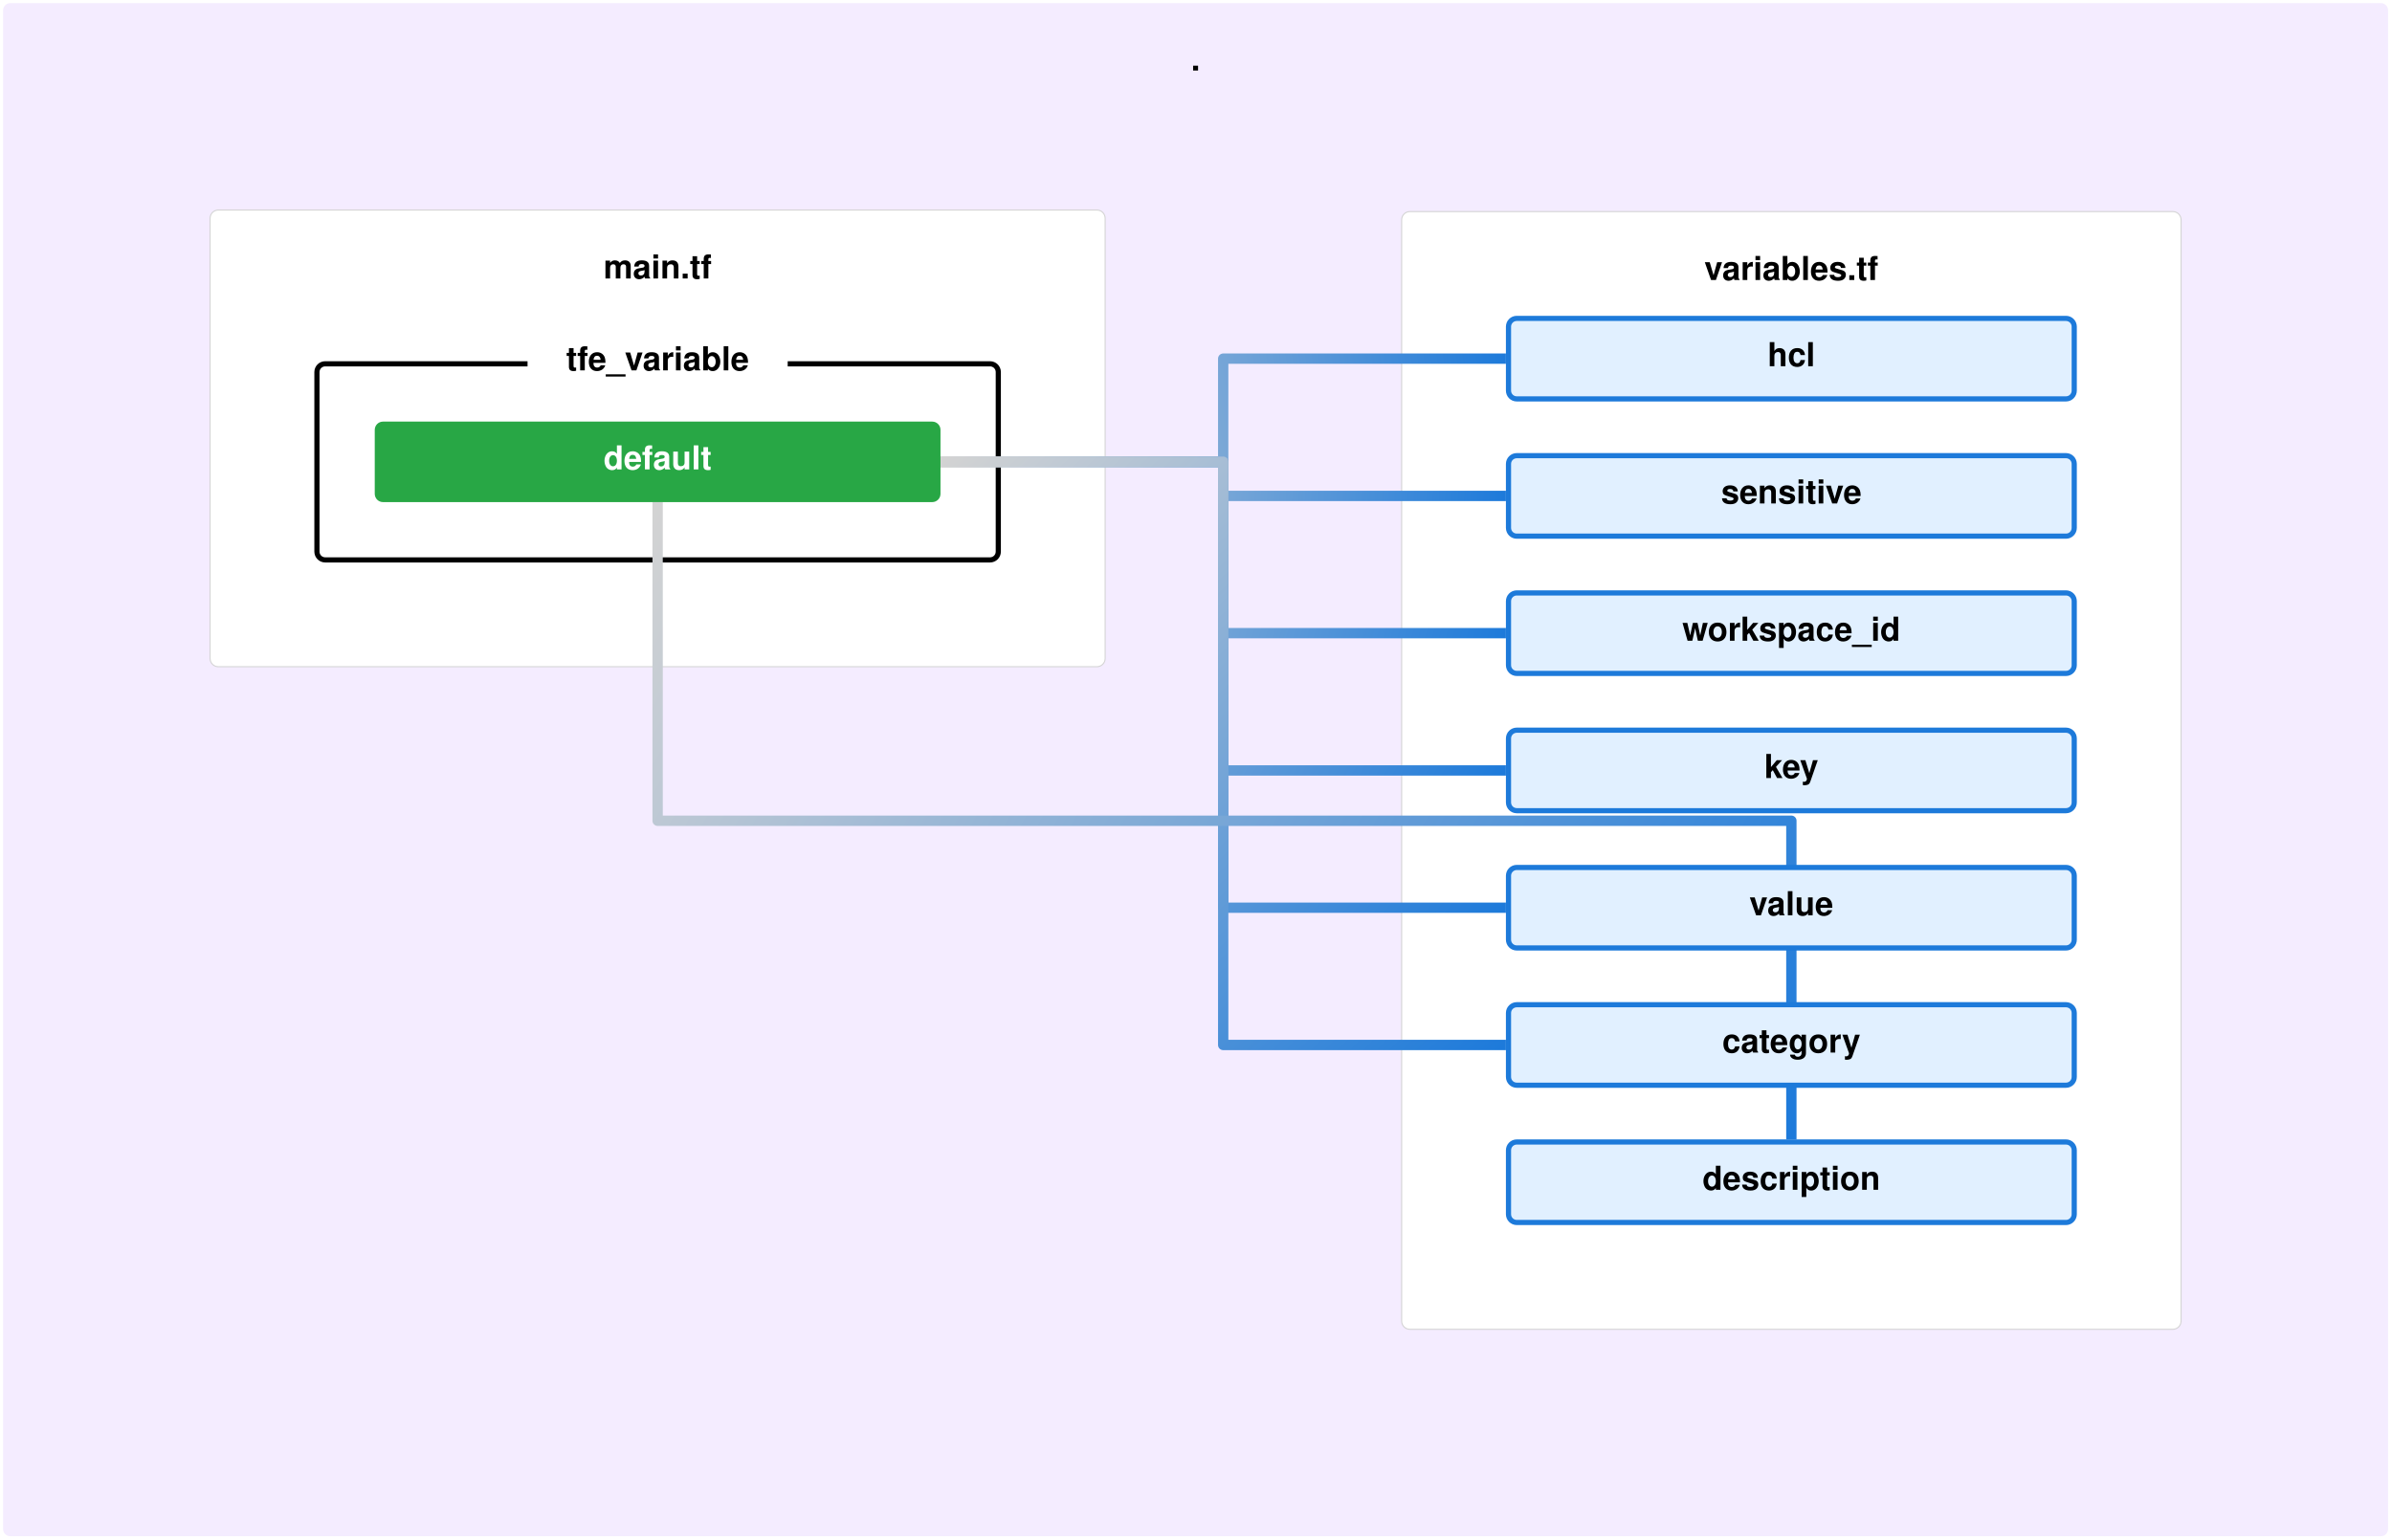
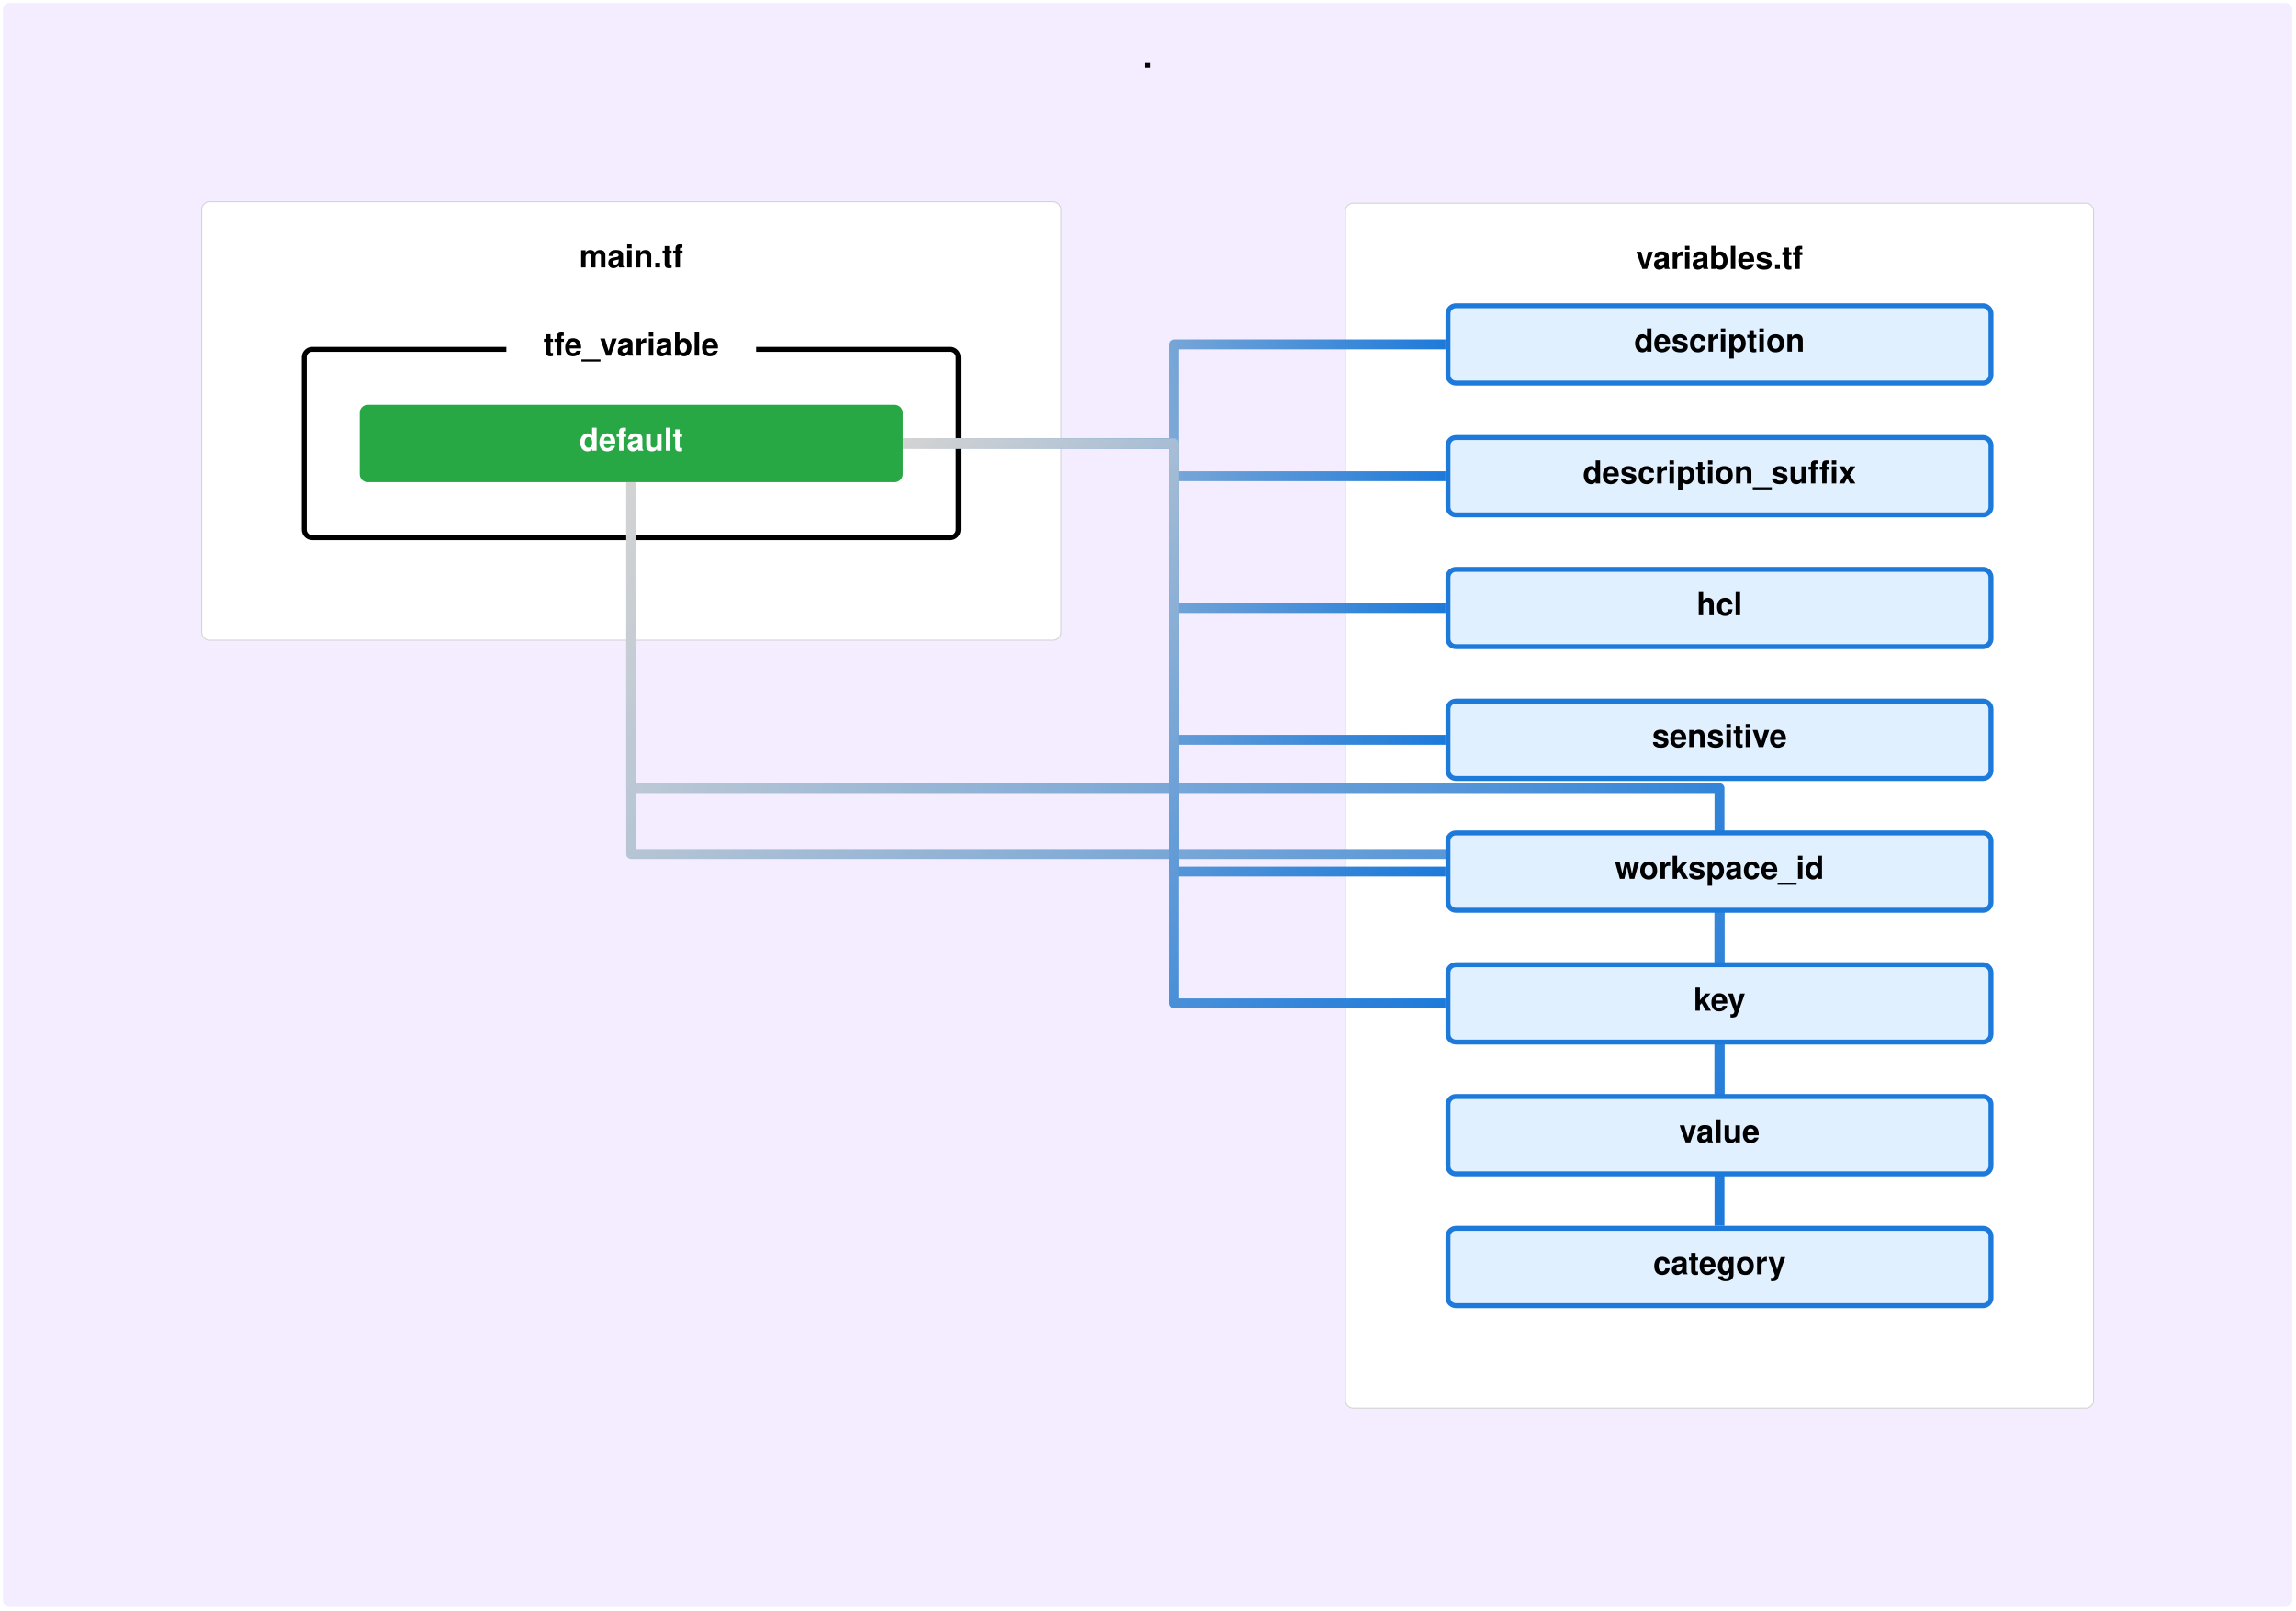
- <svg xmlns="http://www.w3.org/2000/svg" version="1.1" width="231.7" height="149.2">
+ <svg xmlns="http://www.w3.org/2000/svg" version="1.1" width="231.7" height="162.5">
  <defs>
-     <linearGradient id="kFvRXTWgdJbp" x1="674px" x2="1221.7px" y1="400px" y2="300px" gradientUnits="userSpaceOnUse">
+     <linearGradient id="GMmqMwUWwPne" x1="674px" x2="1221.7px" y1="400px" y2="699px" gradientUnits="userSpaceOnUse">
      <stop offset="0" stop-color="rgb(211,211,211)" stop-opacity="1" />
      <stop offset="1" stop-color="rgb(29,122,218)" stop-opacity="1" />
    </linearGradient>
-     <linearGradient id="vhAICdyUSJzy" x1="674px" x2="1221.7px" y1="400px" y2="699px" gradientUnits="userSpaceOnUse">
+     <linearGradient id="JuGqyVauAmZJ" x1="400px" x2="1498.2px" y1="439px" y2="1056.5px" gradientUnits="userSpaceOnUse">
      <stop offset="0" stop-color="rgb(211,211,211)" stop-opacity="1" />
      <stop offset="1" stop-color="rgb(29,122,218)" stop-opacity="1" />
    </linearGradient>
-     <linearGradient id="blPMSJcJFZwM" x1="674px" x2="1221.7px" y1="400px" y2="433px" gradientUnits="userSpaceOnUse">
+     <linearGradient id="SuSpFyTUQuAf" x1="674px" x2="1221.7px" y1="400px" y2="832px" gradientUnits="userSpaceOnUse">
      <stop offset="0" stop-color="rgb(211,211,211)" stop-opacity="1" />
      <stop offset="1" stop-color="rgb(29,122,218)" stop-opacity="1" />
    </linearGradient>
-     <linearGradient id="lGNMkFNiArQF" x1="674px" x2="1221.7px" y1="400px" y2="832px" gradientUnits="userSpaceOnUse">
+     <linearGradient id="wLNLNpQkRZkL" x1="400px" x2="1498.2px" y1="439px" y2="1189.5px" gradientUnits="userSpaceOnUse">
      <stop offset="0" stop-color="rgb(211,211,211)" stop-opacity="1" />
      <stop offset="1" stop-color="rgb(29,122,218)" stop-opacity="1" />
    </linearGradient>
-     <linearGradient id="mccTmLQzqUrQ" x1="674px" x2="1221.7px" y1="400px" y2="566px" gradientUnits="userSpaceOnUse">
+     <linearGradient id="WmkeMhrTGKbQ" x1="674px" x2="1221.7px" y1="400px" y2="300px" gradientUnits="userSpaceOnUse">
      <stop offset="0" stop-color="rgb(211,211,211)" stop-opacity="1" />
      <stop offset="1" stop-color="rgb(29,122,218)" stop-opacity="1" />
    </linearGradient>
-     <linearGradient id="IndUuEfBCIoz" x1="674px" x2="1221.7px" y1="400px" y2="965px" gradientUnits="userSpaceOnUse">
+     <linearGradient id="toEIOgDTBmXq" x1="674px" x2="1221.7px" y1="400px" y2="433px" gradientUnits="userSpaceOnUse">
      <stop offset="0" stop-color="rgb(211,211,211)" stop-opacity="1" />
      <stop offset="1" stop-color="rgb(29,122,218)" stop-opacity="1" />
    </linearGradient>
-     <linearGradient id="SpmcPOxiXVZK" x1="400px" x2="1498.2px" y1="439px" y2="1056.5px" gradientUnits="userSpaceOnUse">
+     <linearGradient id="FaNfTDLeGRzI" x1="674px" x2="1221.7px" y1="400px" y2="566px" gradientUnits="userSpaceOnUse">
+       <stop offset="0" stop-color="rgb(211,211,211)" stop-opacity="1" />
+       <stop offset="1" stop-color="rgb(29,122,218)" stop-opacity="1" />
+     </linearGradient>
+     <linearGradient id="tWIIyDknxLLC" x1="674px" x2="1221.7px" y1="400px" y2="965px" gradientUnits="userSpaceOnUse">
      <stop offset="0" stop-color="rgb(211,211,211)" stop-opacity="1" />
      <stop offset="1" stop-color="rgb(29,122,218)" stop-opacity="1" />
    </linearGradient>
  </defs>
  <g transform="translate(23.7,4.75) scale(0.1,0.1)">
-     <path fill="rgb(244,236,255)" stroke="rgb(255,255,255)" paint-order="fill stroke markers" d=" M 921.1 -45.5 L 2069.2 -45.5 L 2069.2 -45.5 A 8 8 0 0 1 2077.2 -37.5 L 2077.2 1434 L 2077.2 1434 A 8 8 0 0 1 2069.2 1442 L -227 1442 L -227 1442 A 8 8 0 0 1 -235 1434 L -235 -37.5 L -235 -37.5 A 8 8 0 0 1 -227 -45.5 L 921.1 -45.5 Z" fill-opacity="1" stroke-opacity="1" stroke-miterlimit="10" stroke-width="2" />
+     <path fill="rgb(244,236,255)" stroke="rgb(255,255,255)" paint-order="fill stroke markers" d=" M 921.1 -45.5 L 2069.2 -45.5 L 2069.2 -45.5 A 8 8 0 0 1 2077.2 -37.5 L 2077.2 1567 L 2077.2 1567 A 8 8 0 0 1 2069.2 1575 L -227 1575 L -227 1575 A 8 8 0 0 1 -235 1567 L -235 -37.5 L -235 -37.5 A 8 8 0 0 1 -227 -45.5 L 921.1 -45.5 Z" fill-opacity="1" stroke-opacity="1" stroke-miterlimit="10" stroke-width="2" />
    <text fill="rgb(0,0,0)" stroke="none" font-family="Avenir, Helvetica, Arial, sans-serif" font-size="32px" font-style="normal" font-weight="bold" text-decoration="normal" x="921.1" y="29.5" text-anchor="middle" dominant-baseline="text-after-edge" fill-opacity="1">.</text>
-     <path fill="rgb(255,255,255)" stroke="rgb(211,211,211)" paint-order="fill stroke markers" d=" M 1498.2 157.5 L 1867.7 157.5 L 1867.7 157.5 A 8 8 0 0 1 1875.7 165.5 L 1875.7 1232.5 L 1875.7 1232.5 A 8 8 0 0 1 1867.7 1240.5 L 1128.7 1240.5 L 1128.7 1240.5 A 8 8 0 0 1 1120.7 1232.5 L 1120.7 165.5 L 1120.7 165.5 A 8 8 0 0 1 1128.7 157.5 L 1498.2 157.5 Z" fill-opacity="1" stroke-opacity="1" stroke-miterlimit="10" />
+     <path fill="rgb(255,255,255)" stroke="rgb(211,211,211)" paint-order="fill stroke markers" d=" M 1498.2 157.5 L 1867.7 157.5 L 1867.7 157.5 A 8 8 0 0 1 1875.7 165.5 L 1875.7 1365.5 L 1875.7 1365.5 A 8 8 0 0 1 1867.7 1373.5 L 1128.7 1373.5 L 1128.7 1373.5 A 8 8 0 0 1 1120.7 1365.5 L 1120.7 165.5 L 1120.7 165.5 A 8 8 0 0 1 1128.7 157.5 L 1498.2 157.5 Z" fill-opacity="1" stroke-opacity="1" stroke-miterlimit="10" />
    <text fill="rgb(0,0,0)" stroke="none" font-family="Avenir, Helvetica, Arial, sans-serif" font-size="32px" font-style="normal" font-weight="bold" text-decoration="normal" x="1498.2" y="232.5" text-anchor="middle" dominant-baseline="text-after-edge" fill-opacity="1">variables.tf</text>
    <path fill="rgb(255,255,255)" stroke="rgb(211,211,211)" paint-order="fill stroke markers" d=" M 400 156 L 825.5 156 L 825.5 156 A 8 8 0 0 1 833.5 164 L 833.5 590.5 L 833.5 590.5 A 8 8 0 0 1 825.5 598.5 L -25.5 598.5 L -25.5 598.5 A 8 8 0 0 1 -33.5 590.5 L -33.5 164 L -33.5 164 A 8 8 0 0 1 -25.5 156 L 400 156 Z" fill-opacity="1" stroke-opacity="1" stroke-miterlimit="10" />
    <text fill="rgb(0,0,0)" stroke="none" font-family="Avenir, Helvetica, Arial, sans-serif" font-size="32px" font-style="normal" font-weight="bold" text-decoration="normal" x="400" y="231" text-anchor="middle" dominant-baseline="text-after-edge" fill-opacity="1">main.tf</text>
    <path fill="rgb(255,255,255)" stroke="rgb(0,0,0)" paint-order="fill stroke markers" d=" M 400 305 L 722 305 L 722 305 A 8 8 0 0 1 730 313 L 730 487 L 730 487 A 8 8 0 0 1 722 495 L 78 495 L 78 495 A 8 8 0 0 1 70 487 L 70 313 L 70 313 A 8 8 0 0 1 78 305 L 400 305 Z" fill-opacity="1" stroke-opacity="1" stroke-miterlimit="10" stroke-width="5" />
    <rect fill="rgb(255,255,255)" stroke="none" x="274" y="256" width="252" height="96" fill-opacity="1" />
    <text fill="rgb(0,0,0)" stroke="none" font-family="Avenir, Helvetica, Arial, sans-serif" font-size="32px" font-style="normal" font-weight="bold" text-decoration="normal" x="400" y="320" text-anchor="middle" dominant-baseline="text-after-edge" fill-opacity="1">tfe_variable</text>
-     <path fill="none" stroke="url(#kFvRXTWgdJbp)" paint-order="fill stroke markers" d=" M 674 400 L 947.85 400 L 947.85 300 L 1221.7 300" stroke-linejoin="round" stroke-miterlimit="10" stroke-width="10" />
-     <path fill="none" stroke="url(#vhAICdyUSJzy)" paint-order="fill stroke markers" d=" M 674 400 L 947.85 400 L 947.85 699 L 1221.7 699" stroke-linejoin="round" stroke-miterlimit="10" stroke-width="10" />
-     <path fill="none" stroke="url(#blPMSJcJFZwM)" paint-order="fill stroke markers" d=" M 674 400 L 947.85 400 L 947.85 433 L 1221.7 433" stroke-linejoin="round" stroke-miterlimit="10" stroke-width="10" />
-     <path fill="none" stroke="url(#lGNMkFNiArQF)" paint-order="fill stroke markers" d=" M 674 400 L 947.85 400 L 947.85 832 L 1221.7 832" stroke-linejoin="round" stroke-miterlimit="10" stroke-width="10" />
-     <path fill="none" stroke="url(#mccTmLQzqUrQ)" paint-order="fill stroke markers" d=" M 674 400 L 947.85 400 L 947.85 566 L 1221.7 566" stroke-linejoin="round" stroke-miterlimit="10" stroke-width="10" />
-     <path fill="none" stroke="url(#IndUuEfBCIoz)" paint-order="fill stroke markers" d=" M 674 400 L 947.85 400 L 947.85 965 L 1221.7 965" stroke-linejoin="round" stroke-miterlimit="10" stroke-width="10" />
-     <path fill="none" stroke="url(#SpmcPOxiXVZK)" paint-order="fill stroke markers" d=" M 400 439 L 400 747.75 L 1498.2 747.75 L 1498.2 1056.5" stroke-linejoin="round" stroke-miterlimit="10" stroke-width="10" />
+     <path fill="none" stroke="url(#GMmqMwUWwPne)" paint-order="fill stroke markers" d=" M 674 400 L 947.85 400 L 947.85 699 L 1221.7 699" stroke-linejoin="round" stroke-miterlimit="10" stroke-width="10" />
+     <path fill="none" stroke="url(#JuGqyVauAmZJ)" paint-order="fill stroke markers" d=" M 400 439 L 400 747.75 L 1498.2 747.75 L 1498.2 1056.5" stroke-linejoin="round" stroke-miterlimit="10" stroke-width="10" />
+     <path fill="none" stroke="url(#SuSpFyTUQuAf)" paint-order="fill stroke markers" d=" M 674 400 L 947.85 400 L 947.85 832 L 1221.7 832" stroke-linejoin="round" stroke-miterlimit="10" stroke-width="10" />
+     <path fill="none" stroke="url(#wLNLNpQkRZkL)" paint-order="fill stroke markers" d=" M 400 439 L 400 814.25 L 1498.2 814.25 L 1498.2 1189.5" stroke-linejoin="round" stroke-miterlimit="10" stroke-width="10" />
+     <path fill="none" stroke="url(#WmkeMhrTGKbQ)" paint-order="fill stroke markers" d=" M 674 400 L 947.85 400 L 947.85 300 L 1221.7 300" stroke-linejoin="round" stroke-miterlimit="10" stroke-width="10" />
+     <path fill="none" stroke="url(#toEIOgDTBmXq)" paint-order="fill stroke markers" d=" M 674 400 L 947.85 400 L 947.85 433 L 1221.7 433" stroke-linejoin="round" stroke-miterlimit="10" stroke-width="10" />
+     <path fill="none" stroke="url(#FaNfTDLeGRzI)" paint-order="fill stroke markers" d=" M 674 400 L 947.85 400 L 947.85 566 L 1221.7 566" stroke-linejoin="round" stroke-miterlimit="10" stroke-width="10" />
+     <path fill="none" stroke="url(#tWIIyDknxLLC)" paint-order="fill stroke markers" d=" M 674 400 L 947.85 400 L 947.85 965 L 1221.7 965" stroke-linejoin="round" stroke-miterlimit="10" stroke-width="10" />
    <path fill="rgb(225,240,255)" stroke="rgb(29,122,218)" paint-order="fill stroke markers" d=" M 1498.2 261 L 1764.2 261 L 1764.2 261 A 8 8 0 0 1 1772.2 269 L 1772.2 331 L 1772.2 331 A 8 8 0 0 1 1764.2 339 L 1232.2 339 L 1232.2 339 A 8 8 0 0 1 1224.2 331 L 1224.2 269 L 1224.2 269 A 8 8 0 0 1 1232.2 261 L 1498.2 261 Z" fill-opacity="1" stroke-opacity="1" stroke-miterlimit="10" stroke-width="5" />
-     <text fill="rgb(0,0,0)" stroke="none" font-family="Avenir, Helvetica, Arial, sans-serif" font-size="32px" font-style="normal" font-weight="bold" text-decoration="normal" x="1498.2" y="316" text-anchor="middle" dominant-baseline="text-after-edge" fill-opacity="1">hcl</text>
+     <text fill="rgb(0,0,0)" stroke="none" font-family="Avenir, Helvetica, Arial, sans-serif" font-size="32px" font-style="normal" font-weight="bold" text-decoration="normal" x="1498.2" y="316" text-anchor="middle" dominant-baseline="text-after-edge" fill-opacity="1">description</text>
    <path fill="rgb(225,240,255)" stroke="rgb(29,122,218)" paint-order="fill stroke markers" d=" M 1498.2 394 L 1764.2 394 L 1764.2 394 A 8 8 0 0 1 1772.2 402 L 1772.2 464 L 1772.2 464 A 8 8 0 0 1 1764.2 472 L 1232.2 472 L 1232.2 472 A 8 8 0 0 1 1224.2 464 L 1224.2 402 L 1224.2 402 A 8 8 0 0 1 1232.2 394 L 1498.2 394 Z" fill-opacity="1" stroke-opacity="1" stroke-miterlimit="10" stroke-width="5" />
-     <text fill="rgb(0,0,0)" stroke="none" font-family="Avenir, Helvetica, Arial, sans-serif" font-size="32px" font-style="normal" font-weight="bold" text-decoration="normal" x="1498.2" y="449" text-anchor="middle" dominant-baseline="text-after-edge" fill-opacity="1">sensitive</text>
+     <text fill="rgb(0,0,0)" stroke="none" font-family="Avenir, Helvetica, Arial, sans-serif" font-size="32px" font-style="normal" font-weight="bold" text-decoration="normal" x="1498.2" y="449" text-anchor="middle" dominant-baseline="text-after-edge" fill-opacity="1">description_suffix</text>
    <path fill="rgb(225,240,255)" stroke="rgb(29,122,218)" paint-order="fill stroke markers" d=" M 1498.2 527 L 1764.2 527 L 1764.2 527 A 8 8 0 0 1 1772.2 535 L 1772.2 597 L 1772.2 597 A 8 8 0 0 1 1764.2 605 L 1232.2 605 L 1232.2 605 A 8 8 0 0 1 1224.2 597 L 1224.2 535 L 1224.2 535 A 8 8 0 0 1 1232.2 527 L 1498.2 527 Z" fill-opacity="1" stroke-opacity="1" stroke-miterlimit="10" stroke-width="5" />
-     <text fill="rgb(0,0,0)" stroke="none" font-family="Avenir, Helvetica, Arial, sans-serif" font-size="32px" font-style="normal" font-weight="bold" text-decoration="normal" x="1498.2" y="582" text-anchor="middle" dominant-baseline="text-after-edge" fill-opacity="1">workspace_id</text>
+     <text fill="rgb(0,0,0)" stroke="none" font-family="Avenir, Helvetica, Arial, sans-serif" font-size="32px" font-style="normal" font-weight="bold" text-decoration="normal" x="1498.2" y="582" text-anchor="middle" dominant-baseline="text-after-edge" fill-opacity="1">hcl</text>
    <path fill="rgb(225,240,255)" stroke="rgb(29,122,218)" paint-order="fill stroke markers" d=" M 1498.2 660 L 1764.2 660 L 1764.2 660 A 8 8 0 0 1 1772.2 668 L 1772.2 730 L 1772.2 730 A 8 8 0 0 1 1764.2 738 L 1232.2 738 L 1232.2 738 A 8 8 0 0 1 1224.2 730 L 1224.2 668 L 1224.2 668 A 8 8 0 0 1 1232.2 660 L 1498.2 660 Z" fill-opacity="1" stroke-opacity="1" stroke-miterlimit="10" stroke-width="5" />
-     <text fill="rgb(0,0,0)" stroke="none" font-family="Avenir, Helvetica, Arial, sans-serif" font-size="32px" font-style="normal" font-weight="bold" text-decoration="normal" x="1498.2" y="715" text-anchor="middle" dominant-baseline="text-after-edge" fill-opacity="1">key</text>
+     <text fill="rgb(0,0,0)" stroke="none" font-family="Avenir, Helvetica, Arial, sans-serif" font-size="32px" font-style="normal" font-weight="bold" text-decoration="normal" x="1498.2" y="715" text-anchor="middle" dominant-baseline="text-after-edge" fill-opacity="1">sensitive</text>
    <path fill="rgb(225,240,255)" stroke="rgb(29,122,218)" paint-order="fill stroke markers" d=" M 1498.2 793 L 1764.2 793 L 1764.2 793 A 8 8 0 0 1 1772.2 801 L 1772.2 863 L 1772.2 863 A 8 8 0 0 1 1764.2 871 L 1232.2 871 L 1232.2 871 A 8 8 0 0 1 1224.2 863 L 1224.2 801 L 1224.2 801 A 8 8 0 0 1 1232.2 793 L 1498.2 793 Z" fill-opacity="1" stroke-opacity="1" stroke-miterlimit="10" stroke-width="5" />
-     <text fill="rgb(0,0,0)" stroke="none" font-family="Avenir, Helvetica, Arial, sans-serif" font-size="32px" font-style="normal" font-weight="bold" text-decoration="normal" x="1498.2" y="848" text-anchor="middle" dominant-baseline="text-after-edge" fill-opacity="1">value</text>
+     <text fill="rgb(0,0,0)" stroke="none" font-family="Avenir, Helvetica, Arial, sans-serif" font-size="32px" font-style="normal" font-weight="bold" text-decoration="normal" x="1498.2" y="848" text-anchor="middle" dominant-baseline="text-after-edge" fill-opacity="1">workspace_id</text>
    <path fill="rgb(225,240,255)" stroke="rgb(29,122,218)" paint-order="fill stroke markers" d=" M 1498.2 926 L 1764.2 926 L 1764.2 926 A 8 8 0 0 1 1772.2 934 L 1772.2 996 L 1772.2 996 A 8 8 0 0 1 1764.2 1004 L 1232.2 1004 L 1232.2 1004 A 8 8 0 0 1 1224.2 996 L 1224.2 934 L 1224.2 934 A 8 8 0 0 1 1232.2 926 L 1498.2 926 Z" fill-opacity="1" stroke-opacity="1" stroke-miterlimit="10" stroke-width="5" />
-     <text fill="rgb(0,0,0)" stroke="none" font-family="Avenir, Helvetica, Arial, sans-serif" font-size="32px" font-style="normal" font-weight="bold" text-decoration="normal" x="1498.2" y="981" text-anchor="middle" dominant-baseline="text-after-edge" fill-opacity="1">category</text>
+     <text fill="rgb(0,0,0)" stroke="none" font-family="Avenir, Helvetica, Arial, sans-serif" font-size="32px" font-style="normal" font-weight="bold" text-decoration="normal" x="1498.2" y="981" text-anchor="middle" dominant-baseline="text-after-edge" fill-opacity="1">key</text>
    <path fill="rgb(225,240,255)" stroke="rgb(29,122,218)" paint-order="fill stroke markers" d=" M 1498.2 1059 L 1764.2 1059 L 1764.2 1059 A 8 8 0 0 1 1772.2 1067 L 1772.2 1129 L 1772.2 1129 A 8 8 0 0 1 1764.2 1137 L 1232.2 1137 L 1232.2 1137 A 8 8 0 0 1 1224.2 1129 L 1224.2 1067 L 1224.2 1067 A 8 8 0 0 1 1232.2 1059 L 1498.2 1059 Z" fill-opacity="1" stroke-opacity="1" stroke-miterlimit="10" stroke-width="5" />
-     <text fill="rgb(0,0,0)" stroke="none" font-family="Avenir, Helvetica, Arial, sans-serif" font-size="32px" font-style="normal" font-weight="bold" text-decoration="normal" x="1498.2" y="1114" text-anchor="middle" dominant-baseline="text-after-edge" fill-opacity="1">description</text>
+     <text fill="rgb(0,0,0)" stroke="none" font-family="Avenir, Helvetica, Arial, sans-serif" font-size="32px" font-style="normal" font-weight="bold" text-decoration="normal" x="1498.2" y="1114" text-anchor="middle" dominant-baseline="text-after-edge" fill-opacity="1">value</text>
+     <path fill="rgb(225,240,255)" stroke="rgb(29,122,218)" paint-order="fill stroke markers" d=" M 1498.2 1192 L 1764.2 1192 L 1764.2 1192 A 8 8 0 0 1 1772.2 1200 L 1772.2 1262 L 1772.2 1262 A 8 8 0 0 1 1764.2 1270 L 1232.2 1270 L 1232.2 1270 A 8 8 0 0 1 1224.2 1262 L 1224.2 1200 L 1224.2 1200 A 8 8 0 0 1 1232.2 1192 L 1498.2 1192 Z" fill-opacity="1" stroke-opacity="1" stroke-miterlimit="10" stroke-width="5" />
+     <text fill="rgb(0,0,0)" stroke="none" font-family="Avenir, Helvetica, Arial, sans-serif" font-size="32px" font-style="normal" font-weight="bold" text-decoration="normal" x="1498.2" y="1247" text-anchor="middle" dominant-baseline="text-after-edge" fill-opacity="1">category</text>
    <path fill="rgb(40,167,69)" stroke="none" paint-order="stroke fill markers" d=" M 400 361 L 666 361 L 666 361 A 8 8 0 0 1 674 369 L 674 431 L 674 431 A 8 8 0 0 1 666 439 L 134 439 L 134 439 A 8 8 0 0 1 126 431 L 126 369 L 126 369 A 8 8 0 0 1 134 361 L 400 361 Z" fill-opacity="1" />
    <text fill="rgb(255,255,255)" stroke="none" font-family="Avenir, Helvetica, Arial, sans-serif" font-size="32px" font-style="normal" font-weight="bold" text-decoration="normal" x="400" y="416" text-anchor="middle" dominant-baseline="text-after-edge" fill-opacity="1">default</text>
    <g transform="scale(10,10) translate(-23.7,-4.75)" />
  </g>
</svg>
